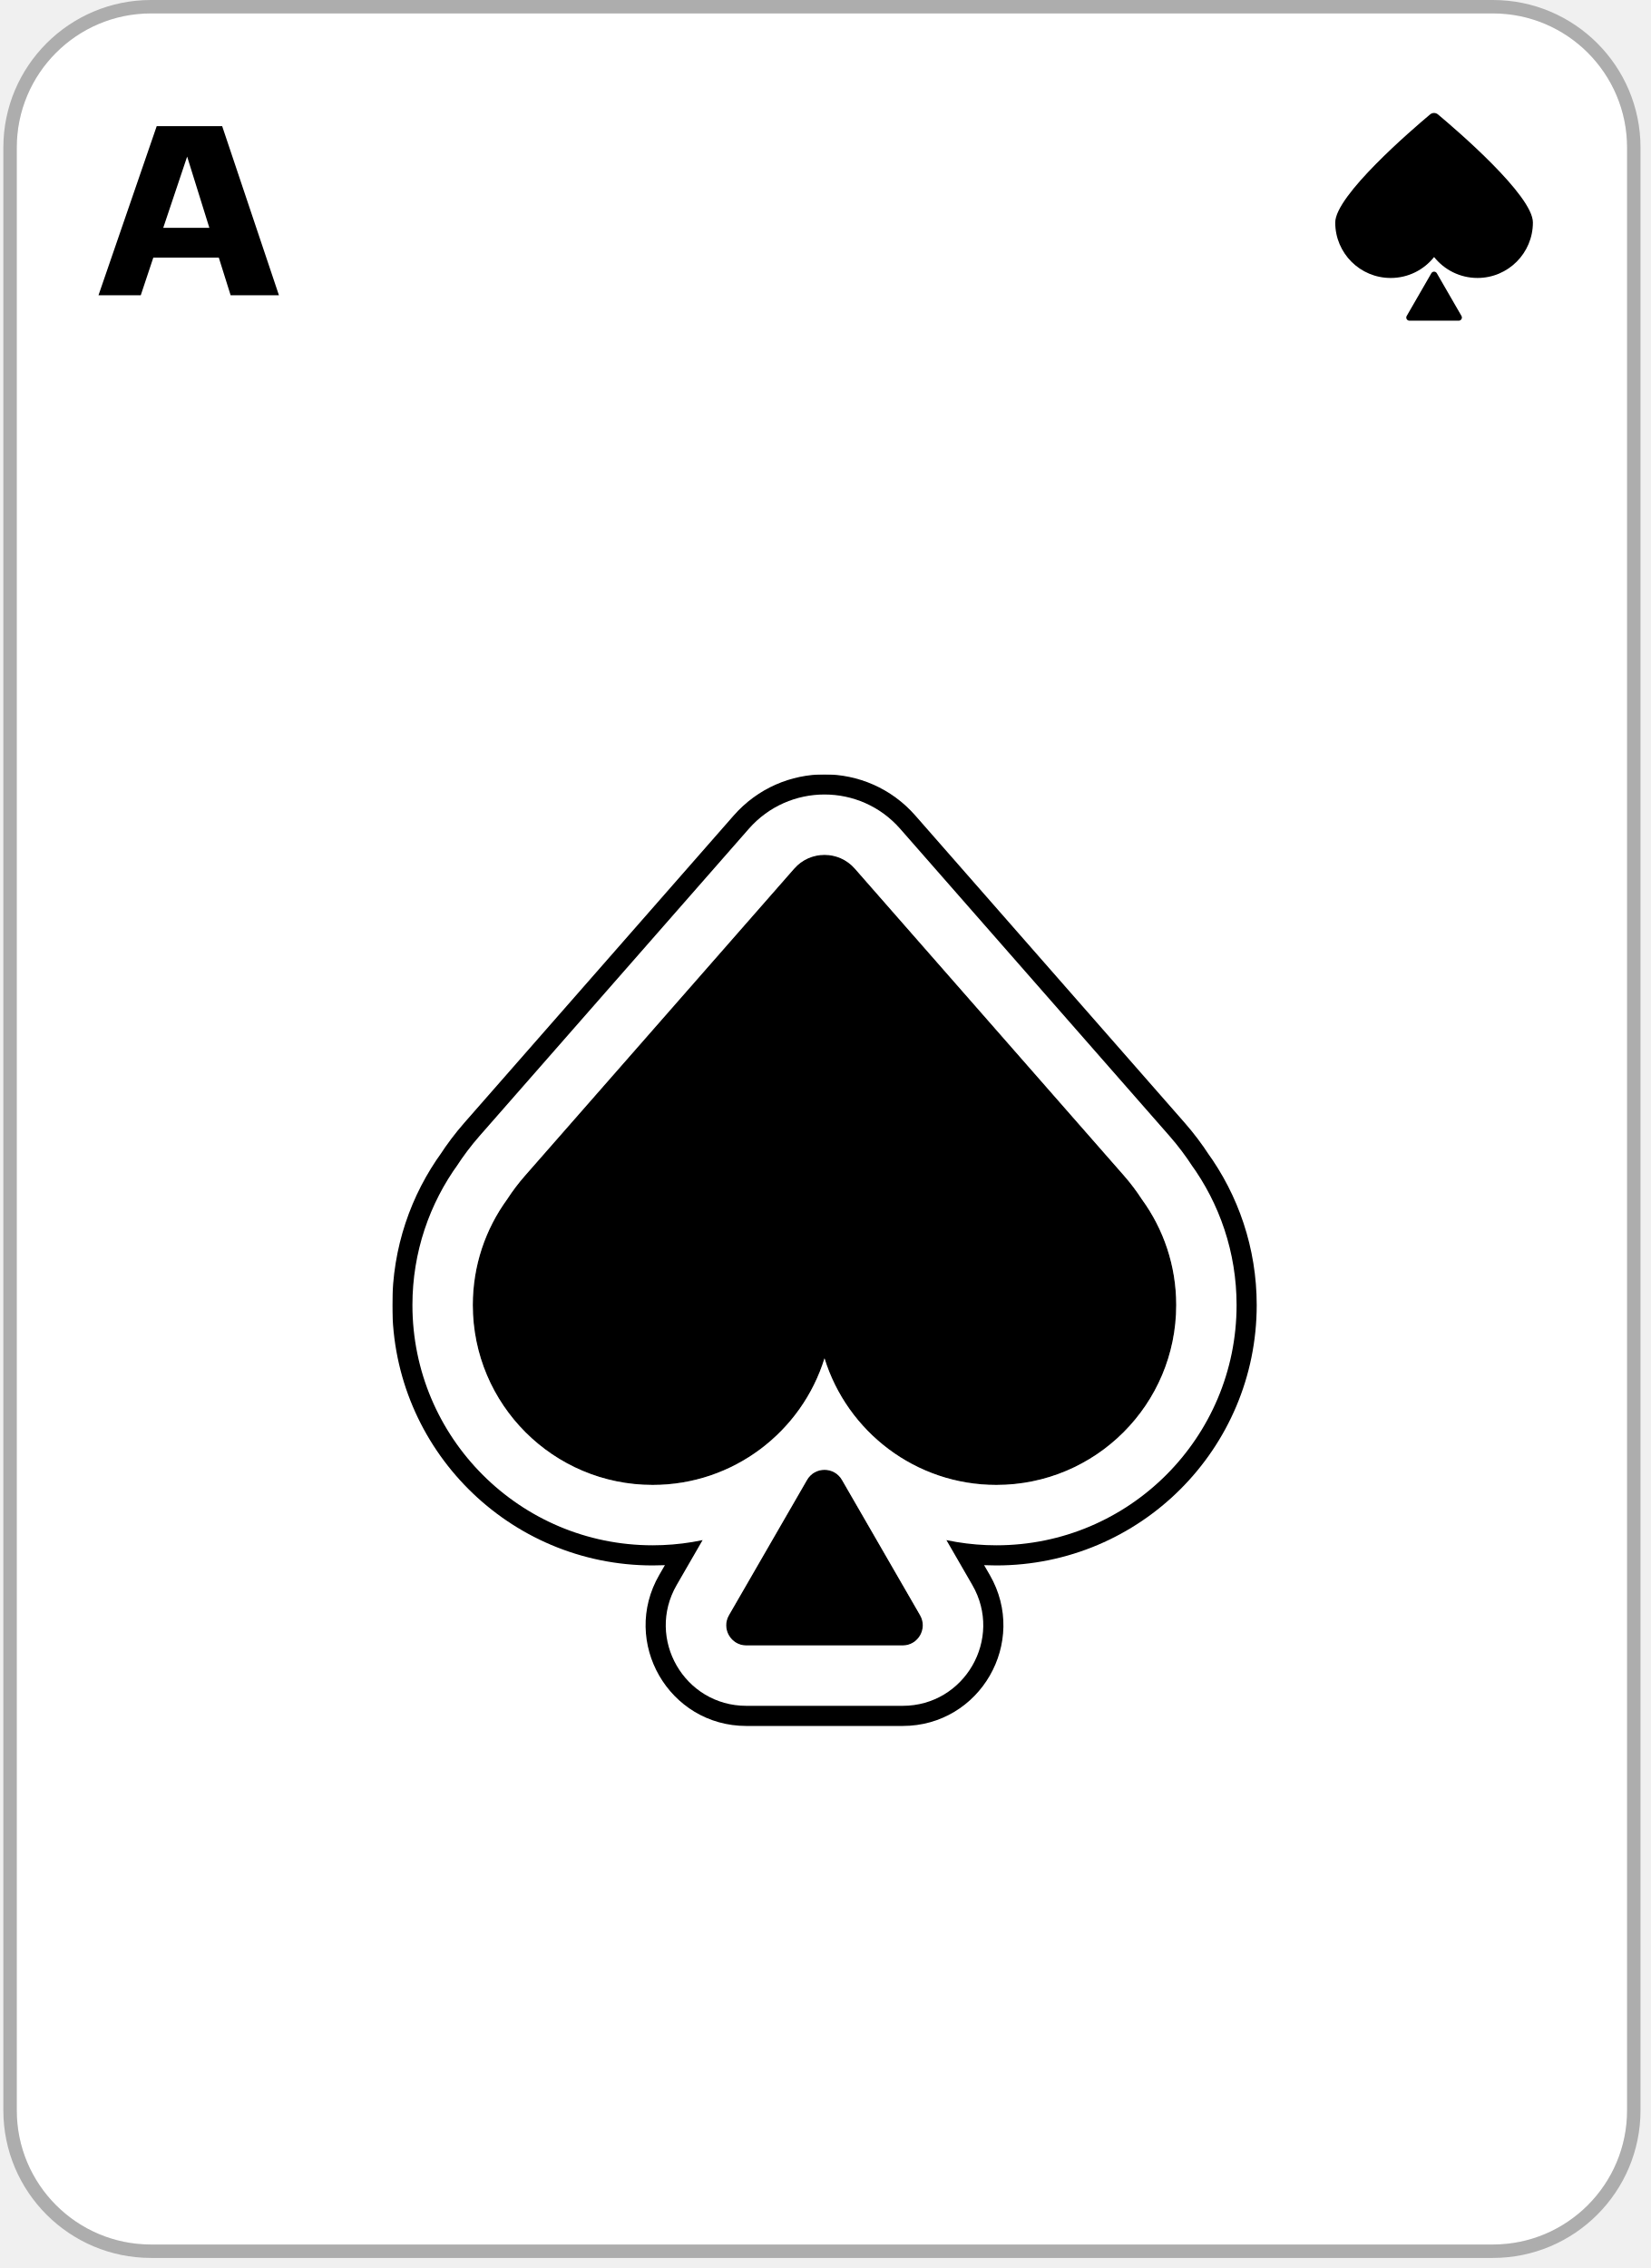
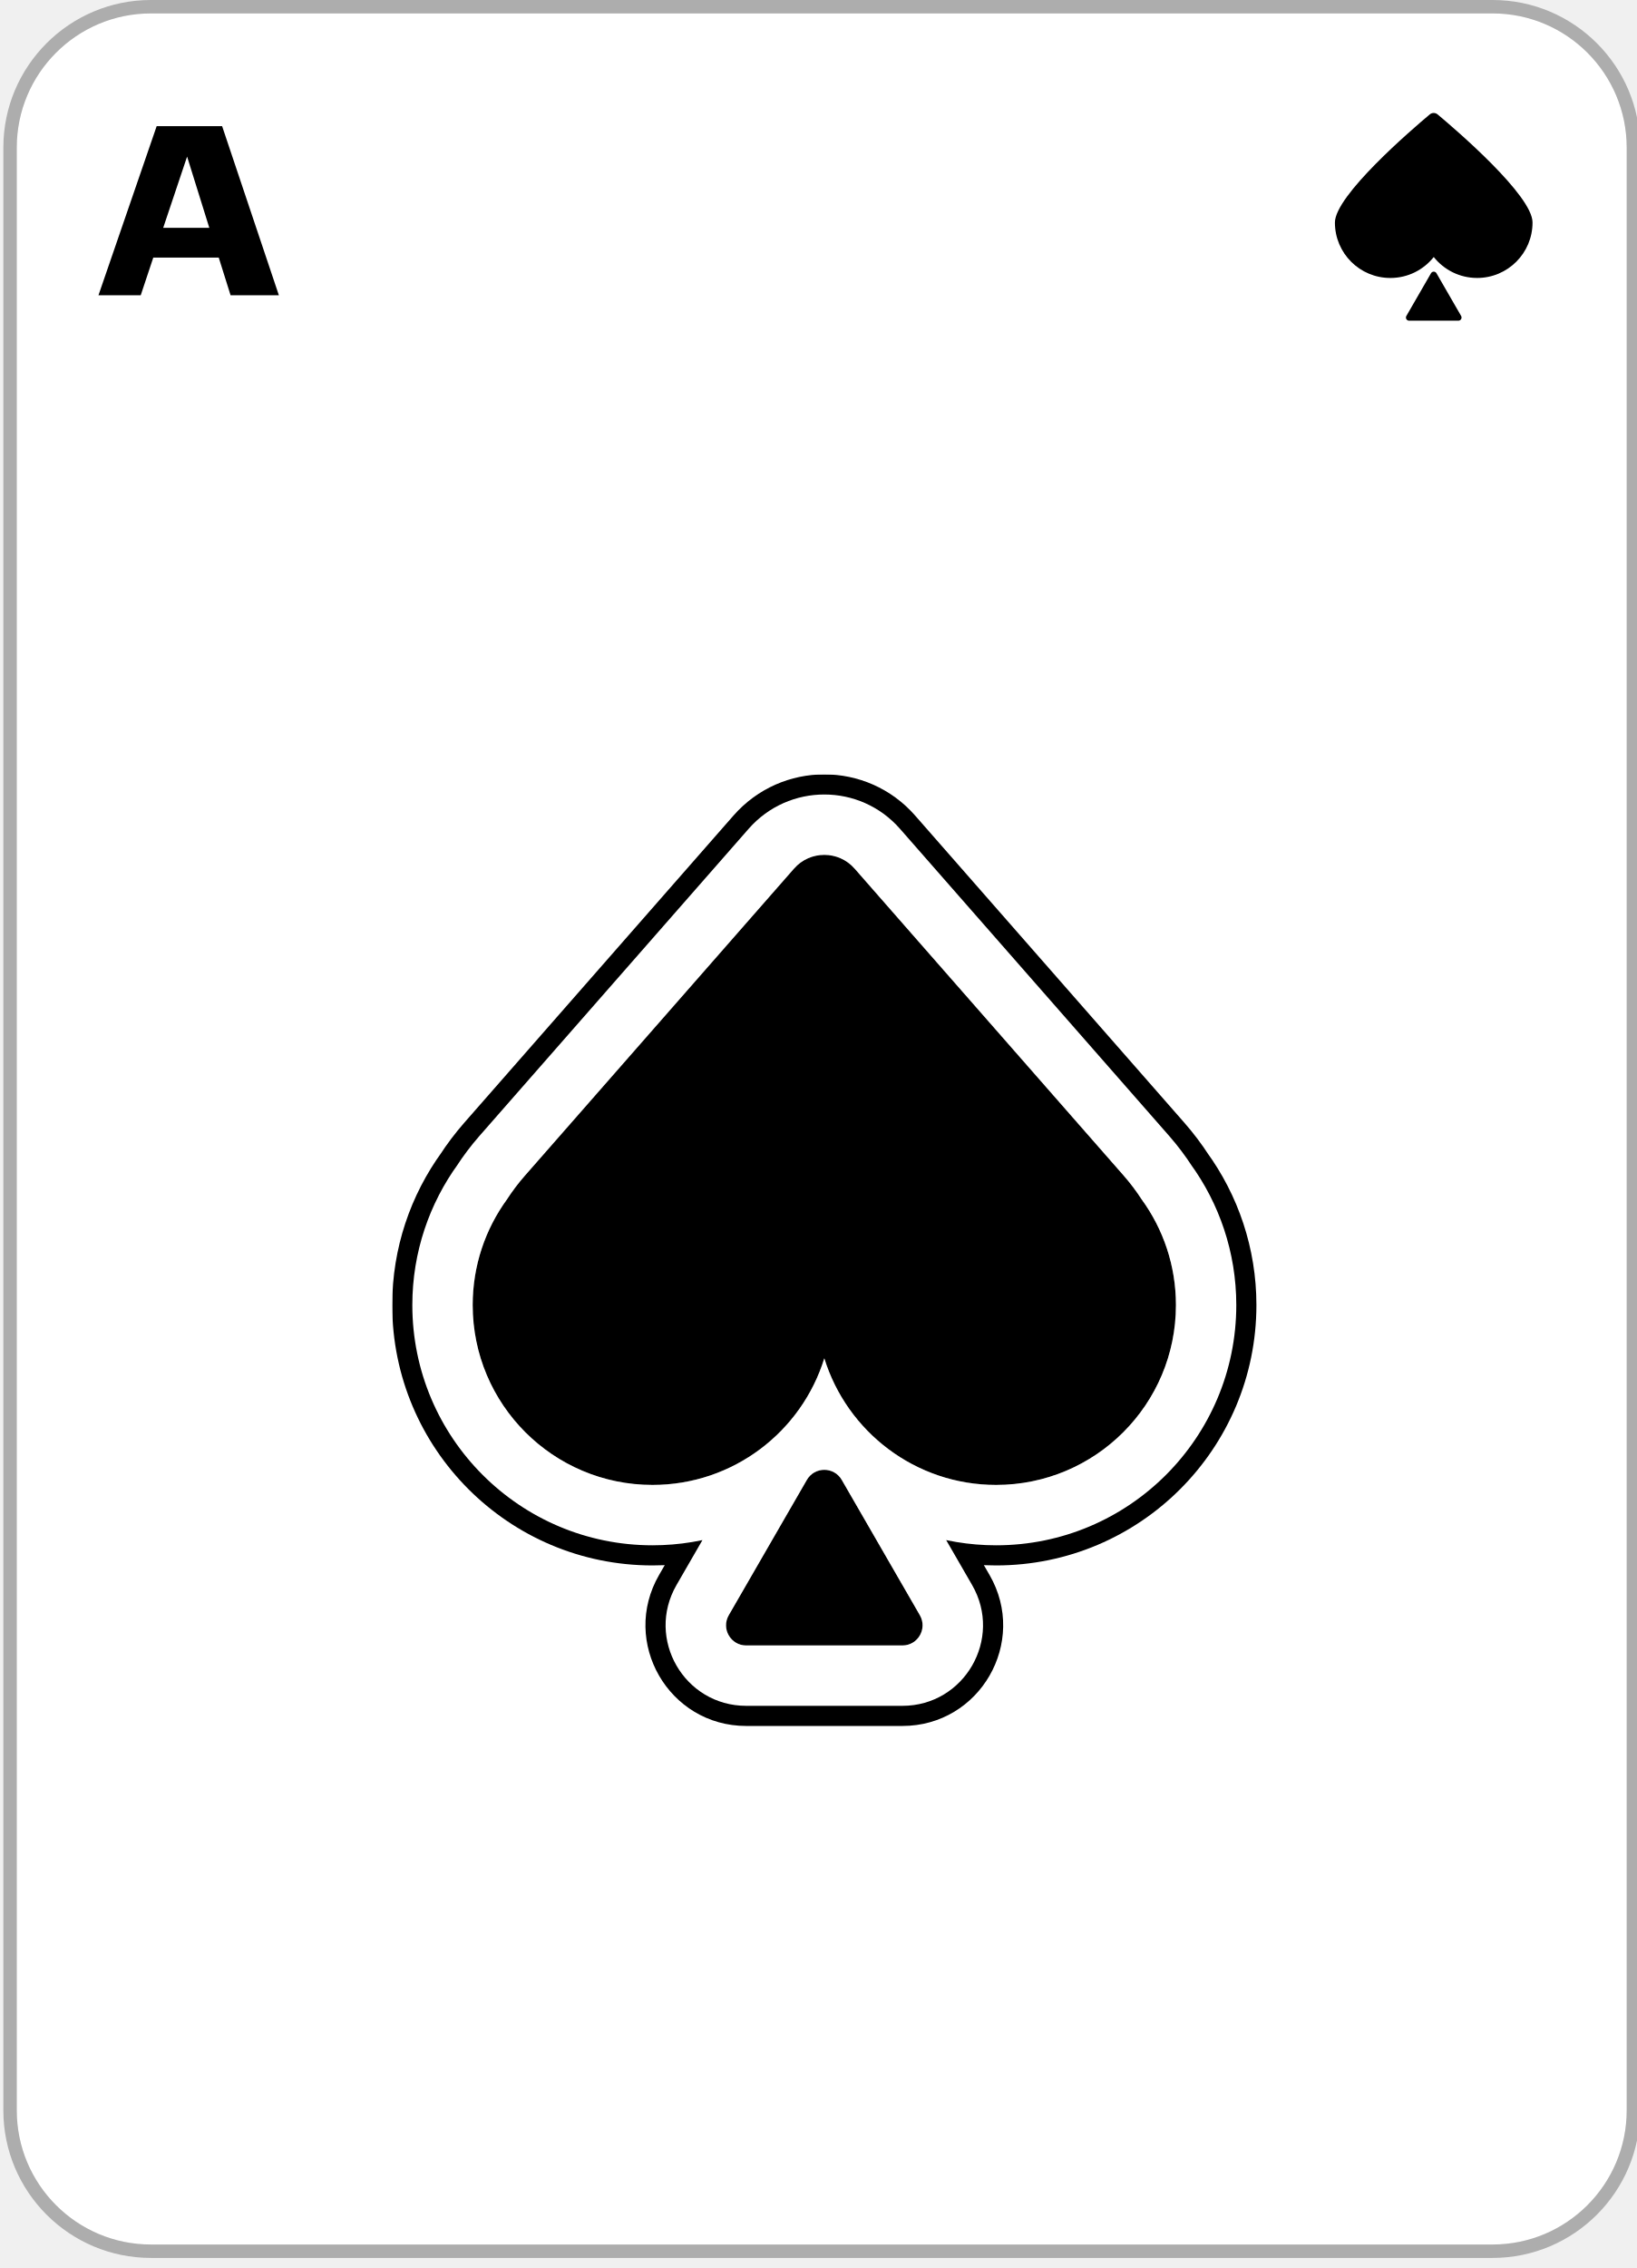
- <svg xmlns="http://www.w3.org/2000/svg" width="123" height="169" viewBox="0 0 123 169" fill="none">
+ <svg xmlns="http://www.w3.org/2000/svg" width="122" height="169" viewBox="0 0 122 169" fill="none">
  <g clip-path="url(#clip0_17_2714)">
    <rect x="1.25" y="1" width="120" height="166.25" rx="10" fill="white" />
-     <mask id="mask0_17_2714" style="mask-type:alpha" maskUnits="userSpaceOnUse" x="1" y="1" width="121" height="167">
+     <mask id="mask0_17_2730" style="mask-type:alpha" maskUnits="userSpaceOnUse" x="1" y="1" width="121" height="167">
      <rect x="1.25" y="1" width="120" height="166.25" fill="#D9D9D9" />
    </mask>
    <g mask="url(#mask0_17_2714)">
      <path d="M17.186 22L16.304 19.192H11.426L10.49 22H7.34L11.678 9.4H16.556L20.786 22H17.186ZM12.164 16.978H15.602L13.946 11.668L12.164 16.978Z" fill="black" />
      <path d="M103.637 20.713C104.947 20.713 106.111 20.103 106.868 19.152C107.627 20.102 108.791 20.712 110.101 20.712C112.385 20.712 114.234 18.86 114.231 16.576C114.233 14.566 108.529 9.674 107.157 8.526C106.985 8.383 106.741 8.383 106.569 8.527C105.199 9.676 99.5 14.574 99.501 16.583C99.501 18.868 101.353 20.716 103.637 20.713Z" fill="black" />
      <path d="M106.664 20.36C106.754 20.203 106.981 20.203 107.072 20.36L108.909 23.543C109 23.7 108.886 23.896 108.705 23.896H105.031C104.849 23.896 104.736 23.7 104.827 23.543L106.664 20.36Z" fill="black" />
      <mask id="path-7-outside-1_17_2714" maskUnits="userSpaceOnUse" x="29.234" y="57.702" width="65" height="71" fill="black">
        <rect fill="white" x="29.234" y="57.702" width="65" height="71" />
        <path fill-rule="evenodd" clip-rule="evenodd" d="M87.65 97.246C87.65 94.302 86.7 91.579 85.09 89.368C84.693 88.754 84.25 88.167 83.763 87.611L63.698 64.724C62.503 63.361 60.381 63.361 59.186 64.724L39.121 87.611C38.633 88.167 38.19 88.755 37.792 89.369C36.183 91.581 35.234 94.302 35.234 97.246C35.234 104.648 41.234 110.648 48.636 110.648C54.658 110.648 59.752 106.676 61.442 101.209C63.132 106.676 68.226 110.648 74.248 110.648C81.65 110.648 87.65 104.648 87.65 97.246ZM62.741 110.276C62.164 109.276 60.72 109.276 60.143 110.276L54.321 120.36C53.743 121.36 54.465 122.61 55.62 122.61H67.264C68.419 122.61 69.14 121.36 68.563 120.36L62.741 110.276Z" />
      </mask>
      <path fill-rule="evenodd" clip-rule="evenodd" d="M87.65 97.246C87.65 94.302 86.7 91.579 85.09 89.368C84.693 88.754 84.25 88.167 83.763 87.611L63.698 64.724C62.503 63.361 60.381 63.361 59.186 64.724L39.121 87.611C38.633 88.167 38.19 88.755 37.792 89.369C36.183 91.581 35.234 94.302 35.234 97.246C35.234 104.648 41.234 110.648 48.636 110.648C54.658 110.648 59.752 106.676 61.442 101.209C63.132 106.676 68.226 110.648 74.248 110.648C81.65 110.648 87.65 104.648 87.65 97.246ZM62.741 110.276C62.164 109.276 60.72 109.276 60.143 110.276L54.321 120.36C53.743 121.36 54.465 122.61 55.62 122.61H67.264C68.419 122.61 69.14 121.36 68.563 120.36L62.741 110.276Z" fill="black" />
      <path d="M85.09 89.368L80.053 92.628L80.143 92.766L80.239 92.899L85.09 89.368ZM83.763 87.611L79.251 91.567L79.251 91.567L83.763 87.611ZM63.698 64.724L68.209 60.769L68.209 60.769L63.698 64.724ZM59.186 64.724L54.674 60.769L54.674 60.769L59.186 64.724ZM39.121 87.611L34.609 83.656L34.609 83.656L39.121 87.611ZM37.792 89.369L42.644 92.9L42.74 92.767L42.83 92.629L37.792 89.369ZM61.442 101.209L67.174 99.437L61.442 80.892L55.709 99.437L61.442 101.209ZM60.143 110.276L54.947 107.276L54.947 107.276L60.143 110.276ZM62.741 110.276L67.937 107.276L67.937 107.276L62.741 110.276ZM54.321 120.36L59.517 123.36L59.517 123.36L54.321 120.36ZM68.563 120.36L63.367 123.36L63.367 123.36L68.563 120.36ZM80.239 92.899C81.127 94.118 81.65 95.613 81.65 97.246H93.65C93.65 92.991 92.272 89.039 89.941 85.836L80.239 92.899ZM79.251 91.567C79.546 91.902 79.813 92.257 80.053 92.628L90.127 86.107C89.573 85.251 88.954 84.431 88.275 83.656L79.251 91.567ZM59.186 68.68L79.251 91.567L88.275 83.656L68.209 60.769L59.186 68.68ZM63.698 68.68C62.503 70.043 60.381 70.043 59.186 68.68L68.209 60.769C64.624 56.68 58.26 56.68 54.674 60.769L63.698 68.68ZM43.633 91.567L63.698 68.68L54.674 60.769L34.609 83.656L43.633 91.567ZM42.83 92.629C43.07 92.258 43.338 91.903 43.633 91.567L34.609 83.656C33.929 84.432 33.31 85.252 32.755 86.11L42.83 92.629ZM41.234 97.246C41.234 95.613 41.756 94.119 42.644 92.9L32.941 85.839C30.61 89.041 29.234 92.992 29.234 97.246H41.234ZM48.636 104.648C44.548 104.648 41.234 101.334 41.234 97.246H29.234C29.234 107.961 37.921 116.648 48.636 116.648V104.648ZM55.709 99.437C54.775 102.462 51.953 104.648 48.636 104.648V116.648C57.363 116.648 64.729 110.89 67.174 102.981L55.709 99.437ZM74.248 104.648C70.931 104.648 68.109 102.462 67.174 99.437L55.709 102.981C58.154 110.89 65.521 116.648 74.248 116.648V104.648ZM81.65 97.246C81.65 101.334 78.336 104.648 74.248 104.648V116.648C84.963 116.648 93.65 107.961 93.65 97.246H81.65ZM65.339 113.276C63.607 116.276 59.277 116.276 57.545 113.276L67.937 107.276C65.05 102.276 57.834 102.276 54.947 107.276L65.339 113.276ZM59.517 123.36L65.339 113.276L54.947 107.276L49.125 117.36L59.517 123.36ZM55.62 116.61C59.084 116.61 61.249 120.36 59.517 123.36L49.125 117.36C46.238 122.36 49.846 128.61 55.62 128.61V116.61ZM67.264 116.61H55.62V128.61H67.264V116.61ZM63.367 123.36C61.635 120.36 63.8 116.61 67.264 116.61V128.61C73.037 128.61 76.646 122.36 73.759 117.36L63.367 123.36ZM57.545 113.276L63.367 123.36L73.759 117.36L67.937 107.276L57.545 113.276Z" fill="black" mask="url(#path-7-outside-1_17_2714)" />
      <mask id="path-9-outside-2_17_2714" maskUnits="userSpaceOnUse" x="30.234" y="58.702" width="62" height="69" fill="black">
        <rect fill="white" x="30.234" y="58.702" width="62" height="69" />
        <path fill-rule="evenodd" clip-rule="evenodd" d="M87.65 97.246C87.65 94.302 86.7 91.579 85.09 89.368C84.693 88.754 84.25 88.167 83.763 87.611L63.698 64.724C62.503 63.361 60.381 63.361 59.186 64.724L39.121 87.611C38.633 88.167 38.19 88.755 37.792 89.369C36.183 91.581 35.234 94.302 35.234 97.246C35.234 104.648 41.234 110.648 48.636 110.648C54.658 110.648 59.752 106.676 61.442 101.209C63.132 106.676 68.226 110.648 74.248 110.648C81.65 110.648 87.65 104.648 87.65 97.246ZM62.741 110.276C62.164 109.276 60.72 109.276 60.143 110.276L54.321 120.36C53.743 121.36 54.465 122.61 55.62 122.61H67.264C68.419 122.61 69.14 121.36 68.563 120.36L62.741 110.276Z" />
      </mask>
      <path fill-rule="evenodd" clip-rule="evenodd" d="M87.65 97.246C87.65 94.302 86.7 91.579 85.09 89.368C84.693 88.754 84.25 88.167 83.763 87.611L63.698 64.724C62.503 63.361 60.381 63.361 59.186 64.724L39.121 87.611C38.633 88.167 38.19 88.755 37.792 89.369C36.183 91.581 35.234 94.302 35.234 97.246C35.234 104.648 41.234 110.648 48.636 110.648C54.658 110.648 59.752 106.676 61.442 101.209C63.132 106.676 68.226 110.648 74.248 110.648C81.65 110.648 87.65 104.648 87.65 97.246ZM62.741 110.276C62.164 109.276 60.72 109.276 60.143 110.276L54.321 120.36C53.743 121.36 54.465 122.61 55.62 122.61H67.264C68.419 122.61 69.14 121.36 68.563 120.36L62.741 110.276Z" fill="black" />
      <path d="M85.09 89.368L81.313 91.813L81.379 91.916L81.452 92.016L85.09 89.368ZM83.763 87.611L80.379 90.578L80.379 90.578L83.763 87.611ZM63.698 64.724L67.081 61.758L67.081 61.758L63.698 64.724ZM59.186 64.724L55.802 61.758L55.802 61.758L59.186 64.724ZM39.121 87.611L35.737 84.644L35.737 84.644L39.121 87.611ZM37.792 89.369L41.431 92.017L41.503 91.918L41.57 91.814L37.792 89.369ZM61.442 101.209L65.741 99.88L61.442 85.972L57.143 99.88L61.442 101.209ZM60.143 110.276L56.246 108.026L56.246 108.026L60.143 110.276ZM62.741 110.276L66.638 108.026L66.638 108.026L62.741 110.276ZM54.321 120.36L58.218 122.61L58.218 122.61L54.321 120.36ZM68.563 120.36L64.666 122.61L64.666 122.61L68.563 120.36ZM81.452 92.016C82.52 93.484 83.15 95.285 83.15 97.246H92.15C92.15 93.318 90.879 89.674 88.728 86.719L81.452 92.016ZM80.379 90.578C80.722 90.968 81.033 91.381 81.313 91.813L88.868 86.922C88.353 86.126 87.778 85.365 87.147 84.644L80.379 90.578ZM60.314 67.691L80.379 90.578L87.147 84.644L67.081 61.758L60.314 67.691ZM62.57 67.691C61.972 68.372 60.911 68.372 60.314 67.691L67.081 61.758C64.094 58.35 58.79 58.35 55.802 61.758L62.57 67.691ZM42.505 90.578L62.57 67.691L55.802 61.758L35.737 84.644L42.505 90.578ZM41.57 91.814C41.85 91.382 42.162 90.969 42.505 90.578L35.737 84.644C35.105 85.365 34.53 86.128 34.014 86.925L41.57 91.814ZM39.734 97.246C39.734 95.285 40.363 93.485 41.431 92.017L34.154 86.722C32.004 89.676 30.734 93.32 30.734 97.246H39.734ZM48.636 106.148C43.72 106.148 39.734 102.162 39.734 97.246H30.734C30.734 107.133 38.749 115.148 48.636 115.148V106.148ZM57.143 99.88C56.019 103.515 52.629 106.148 48.636 106.148V115.148C56.687 115.148 63.485 109.837 65.741 102.538L57.143 99.88ZM74.248 106.148C70.255 106.148 66.865 103.515 65.741 99.88L57.143 102.538C59.399 109.837 66.197 115.148 74.248 115.148V106.148ZM83.15 97.246C83.15 102.162 79.164 106.148 74.248 106.148V115.148C84.135 115.148 92.15 107.133 92.15 97.246H83.15ZM64.04 112.526C62.885 114.526 59.999 114.526 58.844 112.526L66.638 108.026C64.329 104.026 58.555 104.026 56.246 108.026L64.04 112.526ZM58.218 122.61L64.04 112.526L56.246 108.026L50.424 118.11L58.218 122.61ZM55.62 118.11C57.929 118.11 59.373 120.61 58.218 122.61L50.424 118.11C48.114 122.11 51.001 127.11 55.62 127.11V118.11ZM67.264 118.11H55.62V127.11H67.264V118.11ZM64.666 122.61C63.511 120.61 64.955 118.11 67.264 118.11V127.11C71.883 127.11 74.77 122.11 72.46 118.11L64.666 122.61ZM58.844 112.526L64.666 122.61L72.46 118.11L66.638 108.026L58.844 112.526Z" fill="white" mask="url(#path-9-outside-2_17_2714)" />
    </g>
  </g>
  <rect x="0.75" y="0.5" width="121" height="167.25" rx="10.5" stroke="#ADADAD" />
  <defs>
    <clipPath id="clip0_17_2714">
      <rect x="1.25" y="1" width="120" height="166.25" rx="10" fill="white" />
    </clipPath>
  </defs>
</svg>
